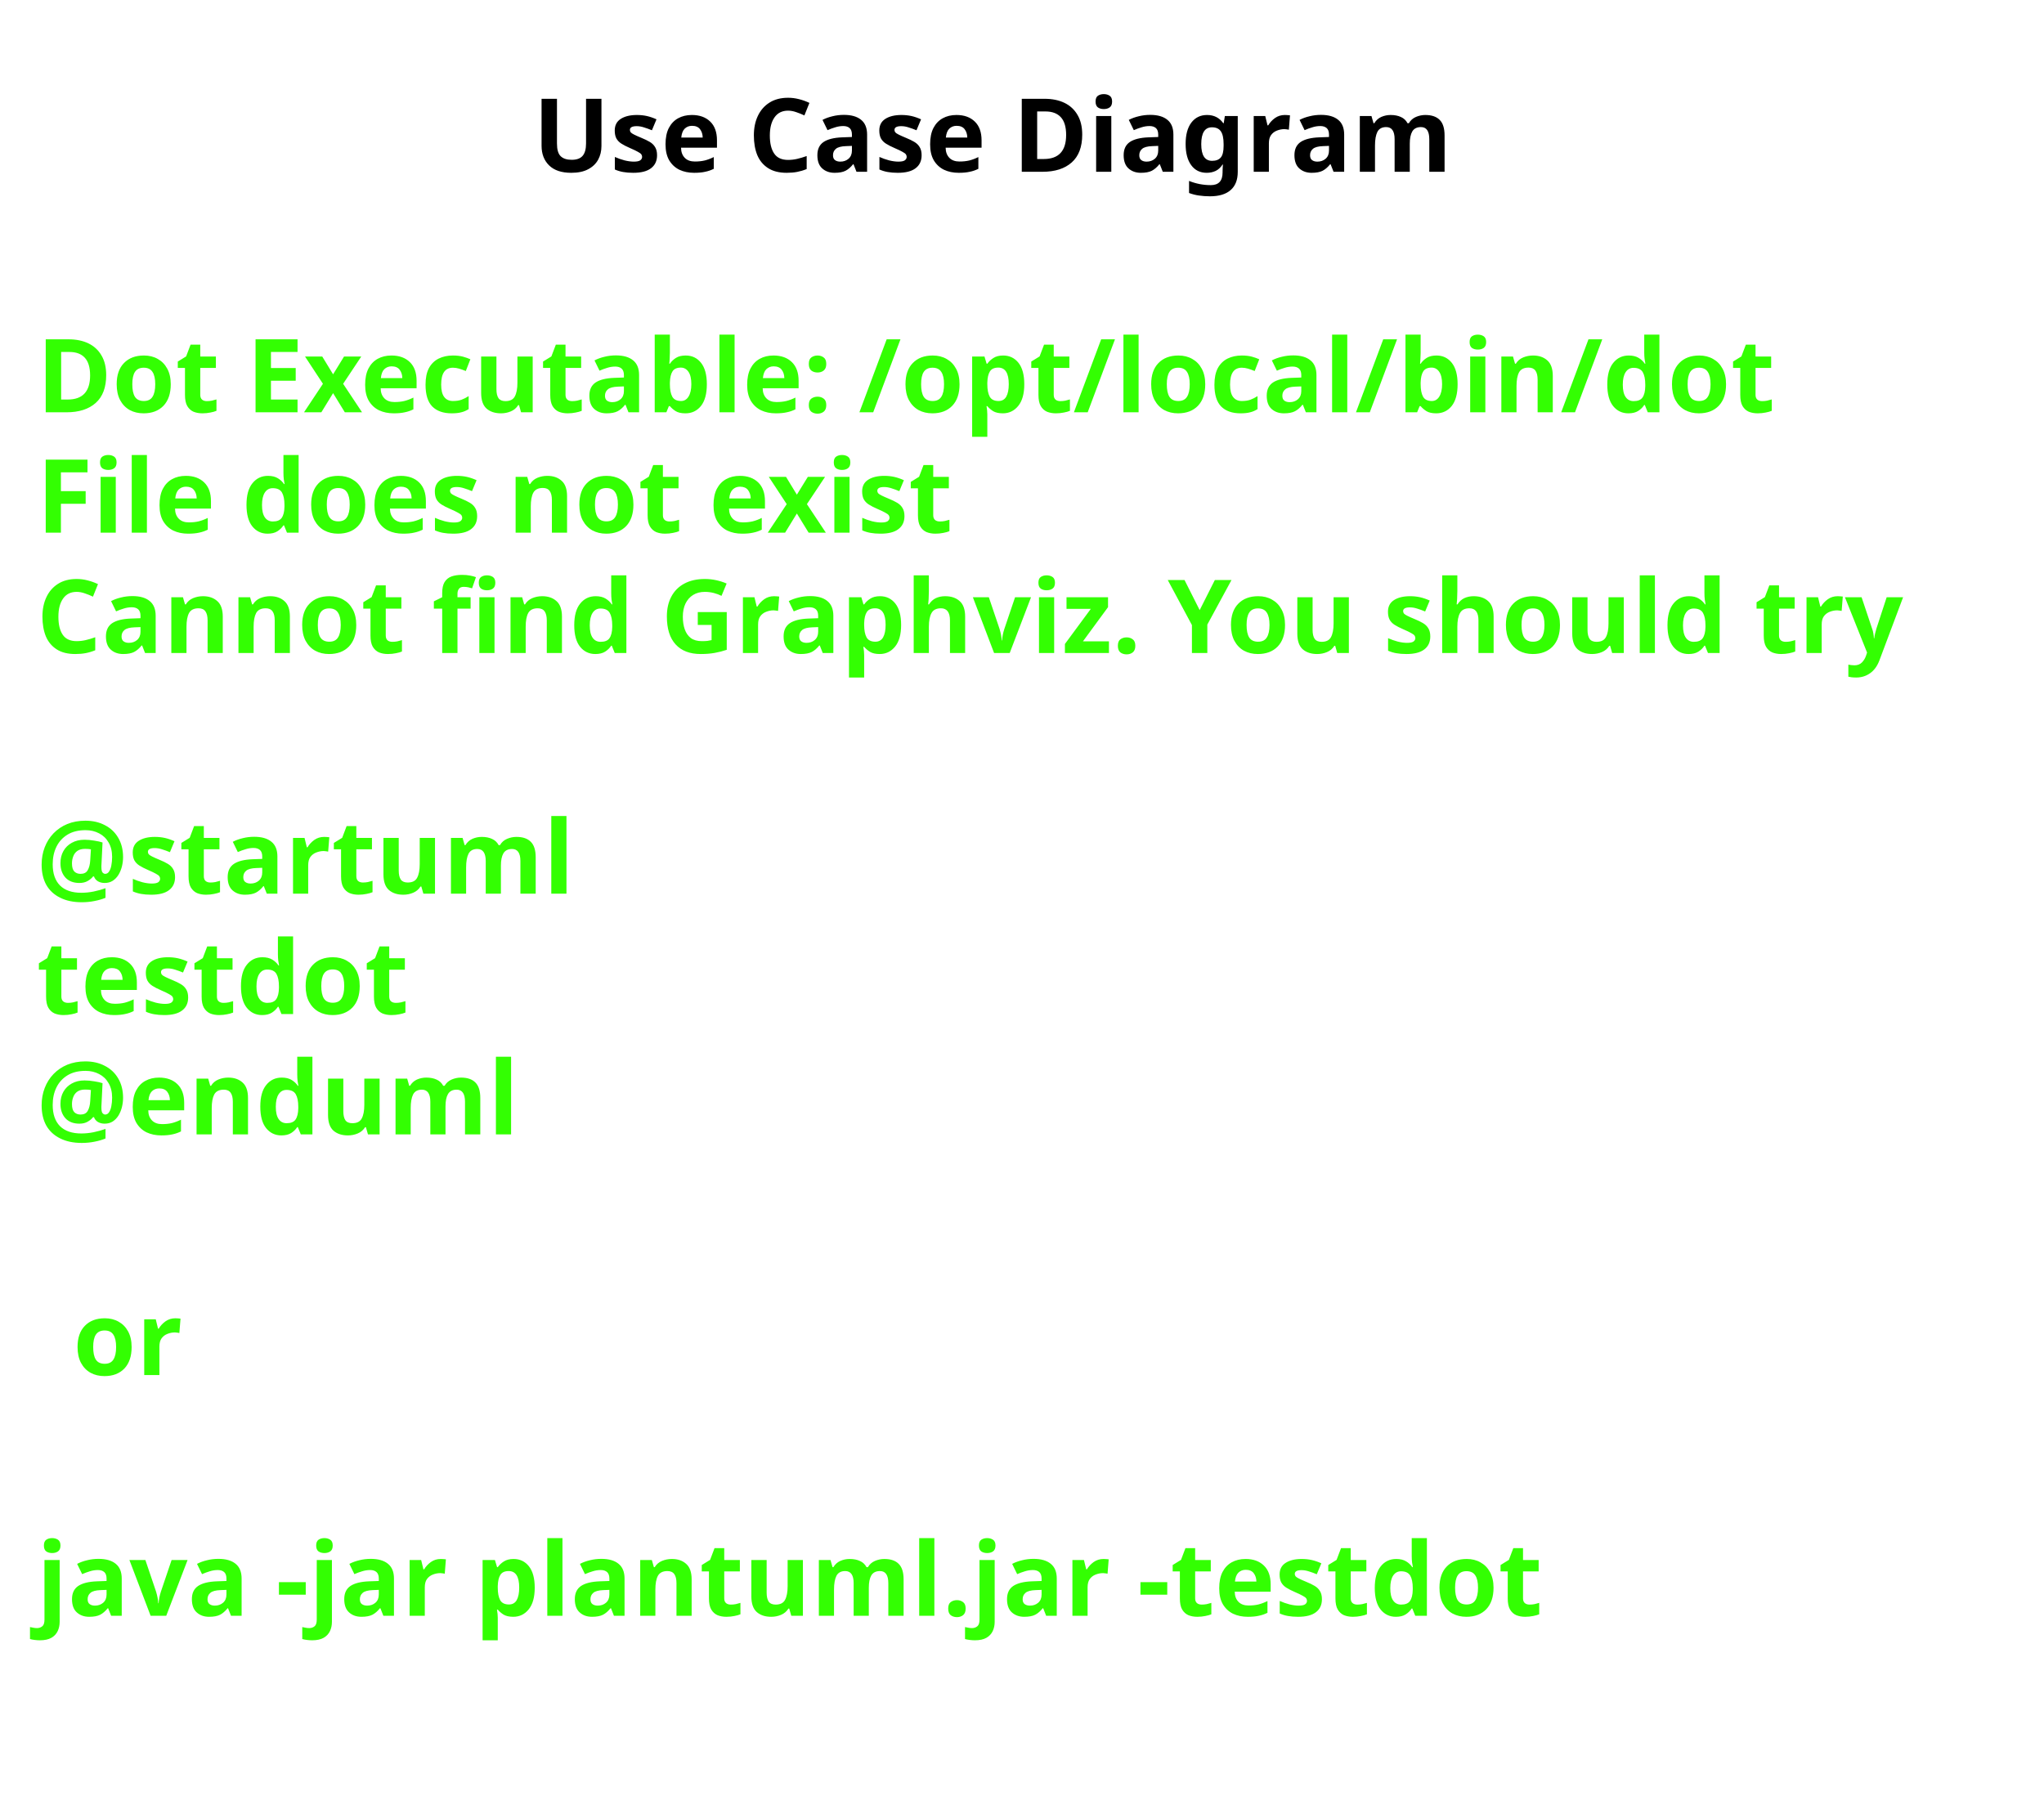
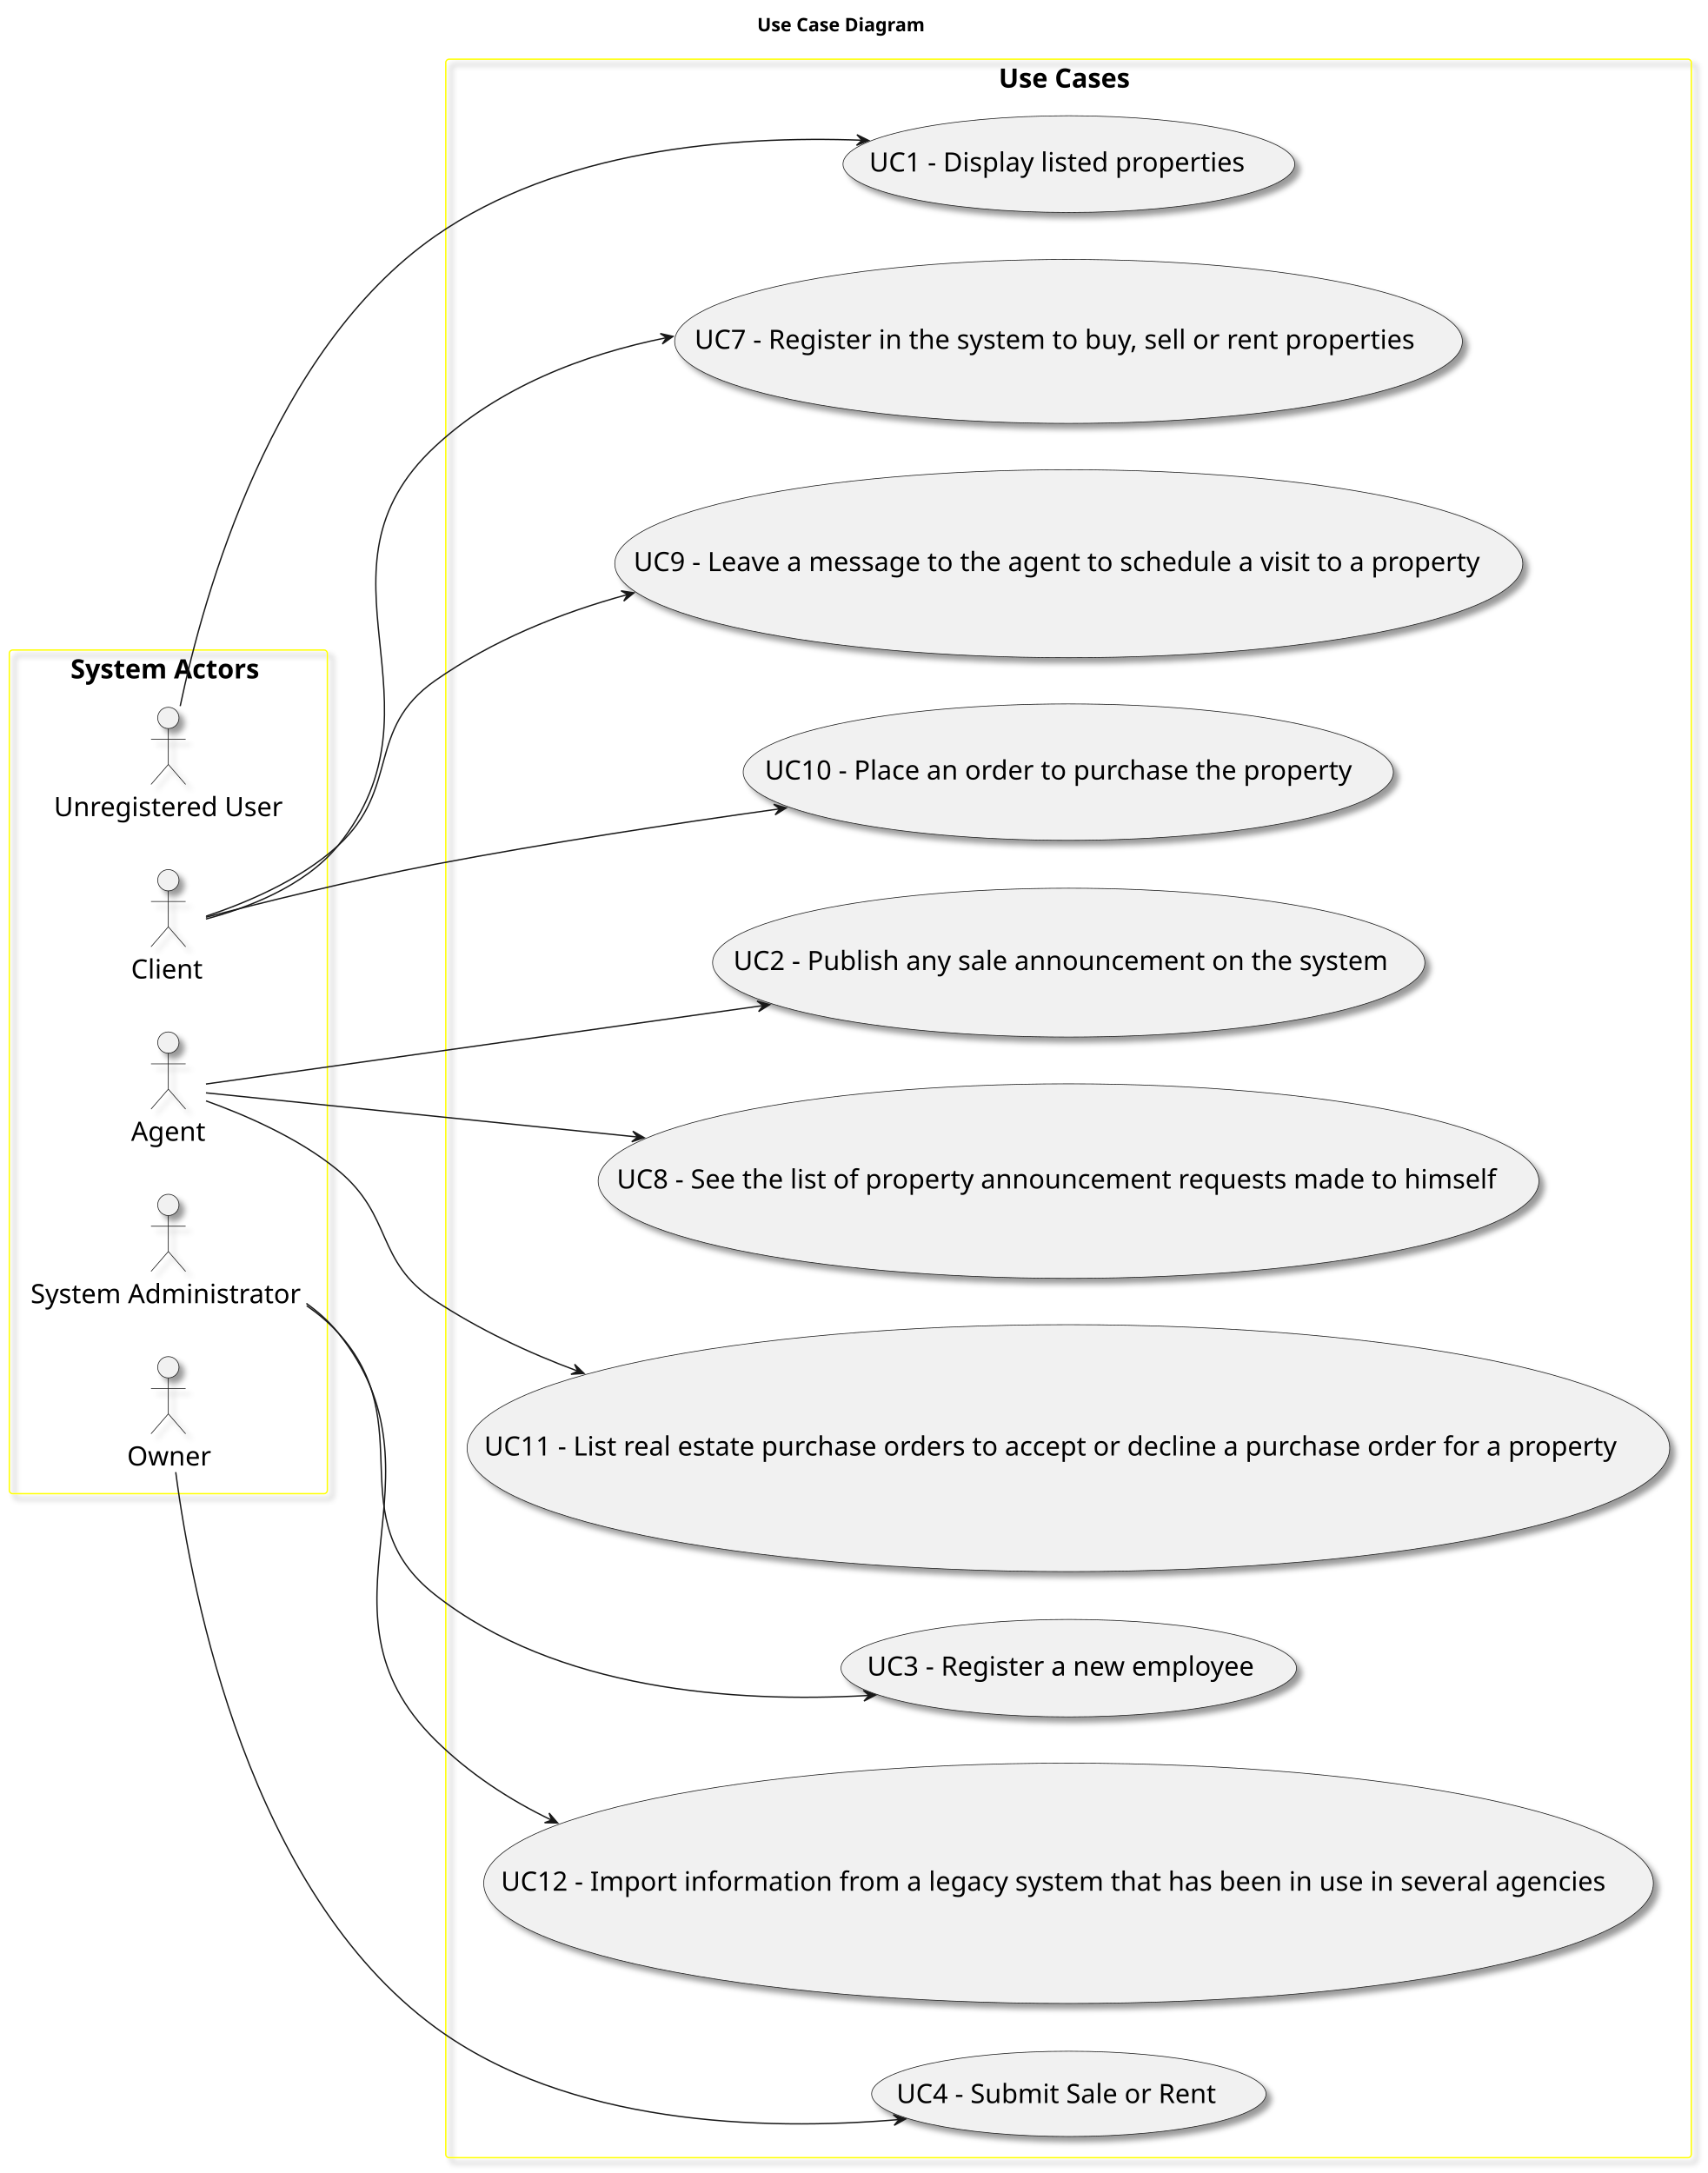
- <svg xmlns="http://www.w3.org/2000/svg" contentStyleType="text/css" height="246px" preserveAspectRatio="none" style="width:280px;height:246px;background:#FFFFFF;" version="1.1" viewBox="0 0 280 246" width="280px" zoomAndPan="magnify">
-   <defs />
+ <svg xmlns="http://www.w3.org/2000/svg" contentStyleType="text/css" height="1633px" preserveAspectRatio="none" style="width:1283px;height:1633px;background:#FFFFFF;" version="1.1" viewBox="0 0 1283 1633" width="1283px" zoomAndPan="magnify">
+   <defs>
+     <filter height="300%" id="fh5mfqaorvu8s" width="300%" x="-1" y="-1">
+       <feGaussianBlur result="blurOut" stdDeviation="2.0" />
+       <feColorMatrix in="blurOut" result="blurOut2" type="matrix" values="0 0 0 0 0 0 0 0 0 0 0 0 0 0 0 0 0 0 .4 0" />
+       <feOffset dx="4.0" dy="4.0" in="blurOut2" result="blurOut3" />
+       <feBlend in="SourceGraphic" in2="blurOut3" mode="normal" />
+     </filter>
+   </defs>
  <g>
-     <text fill="#000000" font-family="sans-serif" font-size="14" font-weight="bold" lengthAdjust="spacing" textLength="131" x="73" y="23.535">Use Case Diagram</text>
-     <text fill="#33FF02" font-family="sans-serif" font-size="14" font-weight="bold" lengthAdjust="spacing" textLength="252" x="5" y="56.488">Dot Executable: /opt/local/bin/dot</text>
-     <text fill="#33FF02" font-family="sans-serif" font-size="14" font-weight="bold" lengthAdjust="spacing" textLength="134" x="5" y="72.977">File does not exist</text>
-     <text fill="#33FF02" font-family="sans-serif" font-size="14" font-weight="bold" lengthAdjust="spacing" textLength="268" x="5" y="89.465">Cannot find Graphviz. You should try</text>
-     <text fill="#33FF02" font-family="sans-serif" font-size="14" font-weight="bold" lengthAdjust="spacing" textLength="5" x="5" y="105.953"> </text>
-     <text fill="#33FF02" font-family="sans-serif" font-size="14" font-weight="bold" lengthAdjust="spacing" textLength="74" x="5" y="122.441">@startuml</text>
-     <text fill="#33FF02" font-family="sans-serif" font-size="14" font-weight="bold" lengthAdjust="spacing" textLength="52" x="5" y="138.93">testdot</text>
-     <text fill="#33FF02" font-family="sans-serif" font-size="14" font-weight="bold" lengthAdjust="spacing" textLength="66" x="5" y="155.418">@enduml</text>
-     <text fill="#33FF02" font-family="sans-serif" font-size="14" font-weight="bold" lengthAdjust="spacing" textLength="5" x="5" y="171.906"> </text>
-     <text fill="#33FF02" font-family="sans-serif" font-size="14" font-weight="bold" lengthAdjust="spacing" textLength="15" x="10" y="188.394">or</text>
-     <text fill="#33FF02" font-family="sans-serif" font-size="14" font-weight="bold" lengthAdjust="spacing" textLength="5" x="5" y="204.883"> </text>
-     <text fill="#33FF02" font-family="sans-serif" font-size="14" font-weight="bold" lengthAdjust="spacing" textLength="220" x="5" y="221.371">java -jar plantuml.jar -testdot</text>
-     <text fill="#33FF02" font-family="sans-serif" font-size="14" font-weight="bold" lengthAdjust="spacing" textLength="5" x="5" y="237.859"> </text>
+     <text fill="#000000" font-family="sans-serif" font-size="14" font-weight="bold" lengthAdjust="spacing" textLength="131" x="569" y="23.535">Use Case Diagram</text>
+     <g id="cluster_actors">
+       <rect fill="none" filter="url(#fh5mfqaorvu8s)" height="634" rx="2.5" ry="2.5" style="stroke:#FFFF00;stroke-width:1.0;" width="239" x="7" y="488.488" />
+       <text fill="#000000" font-family="sans-serif" font-size="20" font-weight="bold" lengthAdjust="spacing" textLength="147" x="53" y="509.824">System Actors</text>
+     </g>
+     <g id="cluster_usecases">
+       <rect fill="none" filter="url(#fh5mfqaorvu8s)" height="1577" rx="2.5" ry="2.5" style="stroke:#FFFF00;stroke-width:1.0;" width="936" x="335" y="44.488" />
+       <text fill="#000000" font-family="sans-serif" font-size="20" font-weight="bold" lengthAdjust="spacing" textLength="105" x="750.5" y="65.824">Use Cases</text>
+     </g>
+     <g id="elem_Unregistered User">
+       <ellipse cx="126.5" cy="539.488" fill="#F1F1F1" filter="url(#fh5mfqaorvu8s)" rx="8" ry="8" style="stroke:#181818;stroke-width:0.5;" />
+       <path d="M126.5,547.488 L126.5,574.488 M113.5,555.488 L139.5,555.488 M126.5,574.488 L113.5,589.488 M126.5,574.488 L139.5,589.488 " fill="none" filter="url(#fh5mfqaorvu8s)" style="stroke:#181818;stroke-width:0.5;" />
+       <text fill="#000000" font-family="sans-serif" font-size="20" lengthAdjust="spacing" textLength="172" x="40.5" y="613.324">Unregistered User</text>
+     </g>
+     <g id="elem_Client">
+       <ellipse cx="126.5" cy="661.488" fill="#F1F1F1" filter="url(#fh5mfqaorvu8s)" rx="8" ry="8" style="stroke:#181818;stroke-width:0.5;" />
+       <path d="M126.5,669.488 L126.5,696.488 M113.5,677.488 L139.5,677.488 M126.5,696.488 L113.5,711.488 M126.5,696.488 L139.5,711.488 " fill="none" filter="url(#fh5mfqaorvu8s)" style="stroke:#181818;stroke-width:0.5;" />
+       <text fill="#000000" font-family="sans-serif" font-size="20" lengthAdjust="spacing" textLength="56" x="98.5" y="735.324">Client</text>
+     </g>
+     <g id="elem_Agent">
+       <ellipse cx="126.5" cy="783.488" fill="#F1F1F1" filter="url(#fh5mfqaorvu8s)" rx="8" ry="8" style="stroke:#181818;stroke-width:0.5;" />
+       <path d="M126.5,791.488 L126.5,818.488 M113.5,799.488 L139.5,799.488 M126.5,818.488 L113.5,833.488 M126.5,818.488 L139.5,833.488 " fill="none" filter="url(#fh5mfqaorvu8s)" style="stroke:#181818;stroke-width:0.5;" />
+       <text fill="#000000" font-family="sans-serif" font-size="20" lengthAdjust="spacing" textLength="56" x="98.5" y="857.324">Agent</text>
+     </g>
+     <g id="elem_System Administrator">
+       <ellipse cx="126.5" cy="905.488" fill="#F1F1F1" filter="url(#fh5mfqaorvu8s)" rx="8" ry="8" style="stroke:#181818;stroke-width:0.5;" />
+       <path d="M126.5,913.488 L126.5,940.488 M113.5,921.488 L139.5,921.488 M126.5,940.488 L113.5,955.488 M126.5,940.488 L139.5,955.488 " fill="none" filter="url(#fh5mfqaorvu8s)" style="stroke:#181818;stroke-width:0.5;" />
+       <text fill="#000000" font-family="sans-serif" font-size="20" lengthAdjust="spacing" textLength="207" x="23" y="979.324">System Administrator</text>
+     </g>
+     <g id="elem_Owner">
+       <ellipse cx="126.5" cy="1027.488" fill="#F1F1F1" filter="url(#fh5mfqaorvu8s)" rx="8" ry="8" style="stroke:#181818;stroke-width:0.5;" />
+       <path d="M126.5,1035.488 L126.5,1062.488 M113.5,1043.488 L139.5,1043.488 M126.5,1062.488 L113.5,1077.488 M126.5,1062.488 L139.5,1077.488 " fill="none" filter="url(#fh5mfqaorvu8s)" style="stroke:#181818;stroke-width:0.5;" />
+       <text fill="#000000" font-family="sans-serif" font-size="20" lengthAdjust="spacing" textLength="62" x="95.5" y="1101.324">Owner</text>
+     </g>
+     <g id="elem_UC1">
+       <ellipse cx="803.244" cy="123.337" fill="#F1F1F1" filter="url(#fh5mfqaorvu8s)" rx="169.744" ry="36.349" style="stroke:#181818;stroke-width:0.5;" />
+       <text fill="#000000" font-family="sans-serif" font-size="20" lengthAdjust="spacing" textLength="300" x="653.244" y="128.896">UC1 - Display listed properties</text>
+     </g>
+     <g id="elem_UC2">
+       <ellipse cx="803.135" cy="723.415" fill="#F1F1F1" filter="url(#fh5mfqaorvu8s)" rx="267.635" ry="55.927" style="stroke:#181818;stroke-width:0.5;" />
+       <text fill="#000000" font-family="sans-serif" font-size="20" lengthAdjust="spacing" textLength="504" x="551.135" y="728.974">UC2 - Publish any sale announcement on the system</text>
+     </g>
+     <g id="elem_UC3">
+       <ellipse cx="803.148" cy="1253.618" fill="#F1F1F1" filter="url(#fh5mfqaorvu8s)" rx="171.148" ry="36.63" style="stroke:#181818;stroke-width:0.5;" />
+       <text fill="#000000" font-family="sans-serif" font-size="20" lengthAdjust="spacing" textLength="303" x="651.648" y="1259.177">UC3 - Register a new employee</text>
+     </g>
+     <g id="elem_UC4">
+       <ellipse cx="803.205" cy="1573.529" fill="#F1F1F1" filter="url(#fh5mfqaorvu8s)" rx="148.205" ry="32.041" style="stroke:#181818;stroke-width:0.5;" />
+       <text fill="#000000" font-family="sans-serif" font-size="20" lengthAdjust="spacing" textLength="253" x="673.705" y="1580.447">UC4 - Submit Sale or Rent</text>
+     </g>
+     <g id="elem_UC7">
+       <ellipse cx="802.979" cy="256.584" fill="#F1F1F1" filter="url(#fh5mfqaorvu8s)" rx="295.979" ry="61.596" style="stroke:#181818;stroke-width:0.5;" />
+       <text fill="#000000" font-family="sans-serif" font-size="20" lengthAdjust="spacing" textLength="562" x="521.979" y="262.143">UC7 - Register in the system to buy, sell or rent properties</text>
+     </g>
+     <g id="elem_UC8">
+       <ellipse cx="802.982" cy="887.585" fill="#F1F1F1" filter="url(#fh5mfqaorvu8s)" rx="353.482" ry="73.097" style="stroke:#181818;stroke-width:0.5;" />
+       <text fill="#000000" font-family="sans-serif" font-size="20" lengthAdjust="spacing" textLength="679" x="463.482" y="893.143">UC8 - See the list of property announcement requests made to himself</text>
+     </g>
+     <g id="elem_UC9">
+       <ellipse cx="803.167" cy="423.622" fill="#F1F1F1" filter="url(#fh5mfqaorvu8s)" rx="341.167" ry="70.633" style="stroke:#181818;stroke-width:0.5;" />
+       <text fill="#000000" font-family="sans-serif" font-size="20" lengthAdjust="spacing" textLength="654" x="476.167" y="429.18">UC9 - Leave a message to the agent to schedule a visit to a property</text>
+     </g>
+     <g id="elem_UC10">
+       <ellipse cx="802.796" cy="580.247" fill="#F1F1F1" filter="url(#fh5mfqaorvu8s)" rx="244.296" ry="51.259" style="stroke:#181818;stroke-width:0.5;" />
+       <text fill="#000000" font-family="sans-serif" font-size="20" lengthAdjust="spacing" textLength="456" x="574.796" y="585.806">UC10 - Place an order to purchase the property</text>
+     </g>
+     <g id="elem_UC11">
+       <ellipse cx="802.879" cy="1088.264" fill="#F1F1F1" filter="url(#fh5mfqaorvu8s)" rx="451.879" ry="92.776" style="stroke:#181818;stroke-width:0.5;" />
+       <text fill="#000000" font-family="sans-serif" font-size="20" lengthAdjust="spacing" textLength="878" x="363.879" y="1093.823">UC11 - List real estate purchase orders to accept or decline a purchase order for a property</text>
+     </g>
+     <g id="elem_UC12">
+       <ellipse cx="802.99" cy="1415.286" fill="#F1F1F1" filter="url(#fh5mfqaorvu8s)" rx="439.49" ry="90.298" style="stroke:#181818;stroke-width:0.5;" />
+       <text fill="#000000" font-family="sans-serif" font-size="20" lengthAdjust="spacing" textLength="853" x="376.49" y="1420.845">UC12 - Import information from a legacy system that has been in use in several agencies</text>
+     </g>
+     <g id="link_Unregistered User_UC1">
+       <path d="M135.41,530.648 C153.12,446.478 204.43,262.998 327,177.488 C419.67,112.828 548.13,101.678 648.09,105.398 " fill="none" id="Unregistered User-to-UC1" style="stroke:#181818;stroke-width:1.0;" />
+       <polygon fill="#181818" points="652.82,105.588,643.987,101.232,647.824,105.388,643.667,109.225,652.82,105.588" style="stroke:#181818;stroke-width:1.0;" />
+     </g>
+     <g id="link_Agent_UC2">
+       <path d="M154.78,814.648 C224.92,804.768 417.05,777.708 573.89,755.618 " fill="none" id="Agent-to-UC2" style="stroke:#181818;stroke-width:1.0;" />
+       <polygon fill="#181818" points="578.42,754.978,568.949,752.276,573.469,755.677,570.068,760.197,578.42,754.978" style="stroke:#181818;stroke-width:1.0;" />
+     </g>
+     <g id="link_System Administrator_UC3">
+       <path d="M230.46,981.218 C239.07,987.178 247.11,993.918 254,1001.488 C316.83,1070.558 253.56,1140.828 327,1198.488 C418.14,1270.038 551.1,1279.918 653.18,1274.108 " fill="none" id="System Administrator-to-UC3" style="stroke:#181818;stroke-width:1.0;" />
+       <polygon fill="#181818" points="658.04,1273.808,648.816,1270.356,653.049,1274.109,649.297,1278.342,658.04,1273.808" style="stroke:#181818;stroke-width:1.0;" />
+     </g>
+     <g id="link_Owner_UC4">
+       <path d="M132.06,1106.298 C144.39,1200.278 187.5,1420.998 327,1523.488 C426.9,1596.878 572.11,1601.608 675.64,1592.838 " fill="none" id="Owner-to-UC4" style="stroke:#181818;stroke-width:1.0;" />
+       <polygon fill="#181818" points="680.58,1592.398,671.261,1589.21,675.6,1592.841,671.969,1597.179,680.58,1592.398" style="stroke:#181818;stroke-width:1.0;" />
+     </g>
+     <g id="link_Client_UC7">
+       <path d="M154.76,690.628 C183.74,682.968 228.78,666.668 254,635.488 C340.29,528.798 226.45,428.868 327,335.488 C374.62,291.258 437.12,266.608 501.08,253.728 " fill="none" id="Client-to-UC7" style="stroke:#181818;stroke-width:1.0;" />
+       <polygon fill="#181818" points="505.79,252.808,496.184,250.635,500.885,253.781,497.74,258.482,505.79,252.808" style="stroke:#181818;stroke-width:1.0;" />
+     </g>
+     <g id="link_Agent_UC8">
+       <path d="M154.78,821.278 C211.24,827.058 346.78,840.918 479.31,854.478 " fill="none" id="Agent-to-UC8" style="stroke:#181818;stroke-width:1.0;" />
+       <polygon fill="#181818" points="484.11,854.968,475.555,850.088,479.135,854.468,474.755,858.048,484.11,854.968" style="stroke:#181818;stroke-width:1.0;" />
+     </g>
+     <g id="link_Client_UC9">
+       <path d="M154.9,688.508 C182.53,679.348 225.12,662.078 254,635.488 C301.05,592.178 274.62,548.178 327,511.488 C369.91,481.438 420.16,460.808 471.61,446.798 " fill="none" id="Client-to-UC9" style="stroke:#181818;stroke-width:1.0;" />
+       <polygon fill="#181818" points="476.42,445.518,466.694,443.969,471.588,446.805,468.752,451.699,476.42,445.518" style="stroke:#181818;stroke-width:1.0;" />
+     </g>
+     <g id="link_Client_UC10">
+       <path d="M154.77,689.268 C193.04,679.318 264.95,661.278 327,649.488 C411.27,633.468 504.58,619.178 586.03,607.818 " fill="none" id="Client-to-UC10" style="stroke:#181818;stroke-width:1.0;" />
+       <polygon fill="#181818" points="590.87,607.138,581.406,604.413,585.917,607.825,582.505,612.337,590.87,607.138" style="stroke:#181818;stroke-width:1.0;" />
+     </g>
+     <g id="link_Agent_UC11">
+       <path d="M154.83,827.318 C182.02,837.038 223.91,854.658 254,879.488 C295.89,914.058 281.57,947.718 327,977.488 C359.86,999.018 396.41,1016.398 434.24,1030.408 " fill="none" id="Agent-to-UC11" style="stroke:#181818;stroke-width:1.0;" />
+       <polygon fill="#181818" points="438.9,1032.108,431.822,1025.26,434.204,1030.39,429.074,1032.773,438.9,1032.108" style="stroke:#181818;stroke-width:1.0;" />
+     </g>
+     <g id="link_System Administrator_UC12">
+       <path d="M230.23,979.508 C239.12,985.848 247.27,993.128 254,1001.488 C341.67,1110.398 227.6,1209.158 327,1307.488 C352.43,1332.648 382.43,1352.438 414.79,1367.958 " fill="none" id="System Administrator-to-UC12" style="stroke:#181818;stroke-width:1.0;" />
+       <polygon fill="#181818" points="419.06,1369.968,412.625,1362.512,414.538,1367.836,409.214,1369.748,419.06,1369.968" style="stroke:#181818;stroke-width:1.0;" />
+     </g>
  </g>
</svg>
